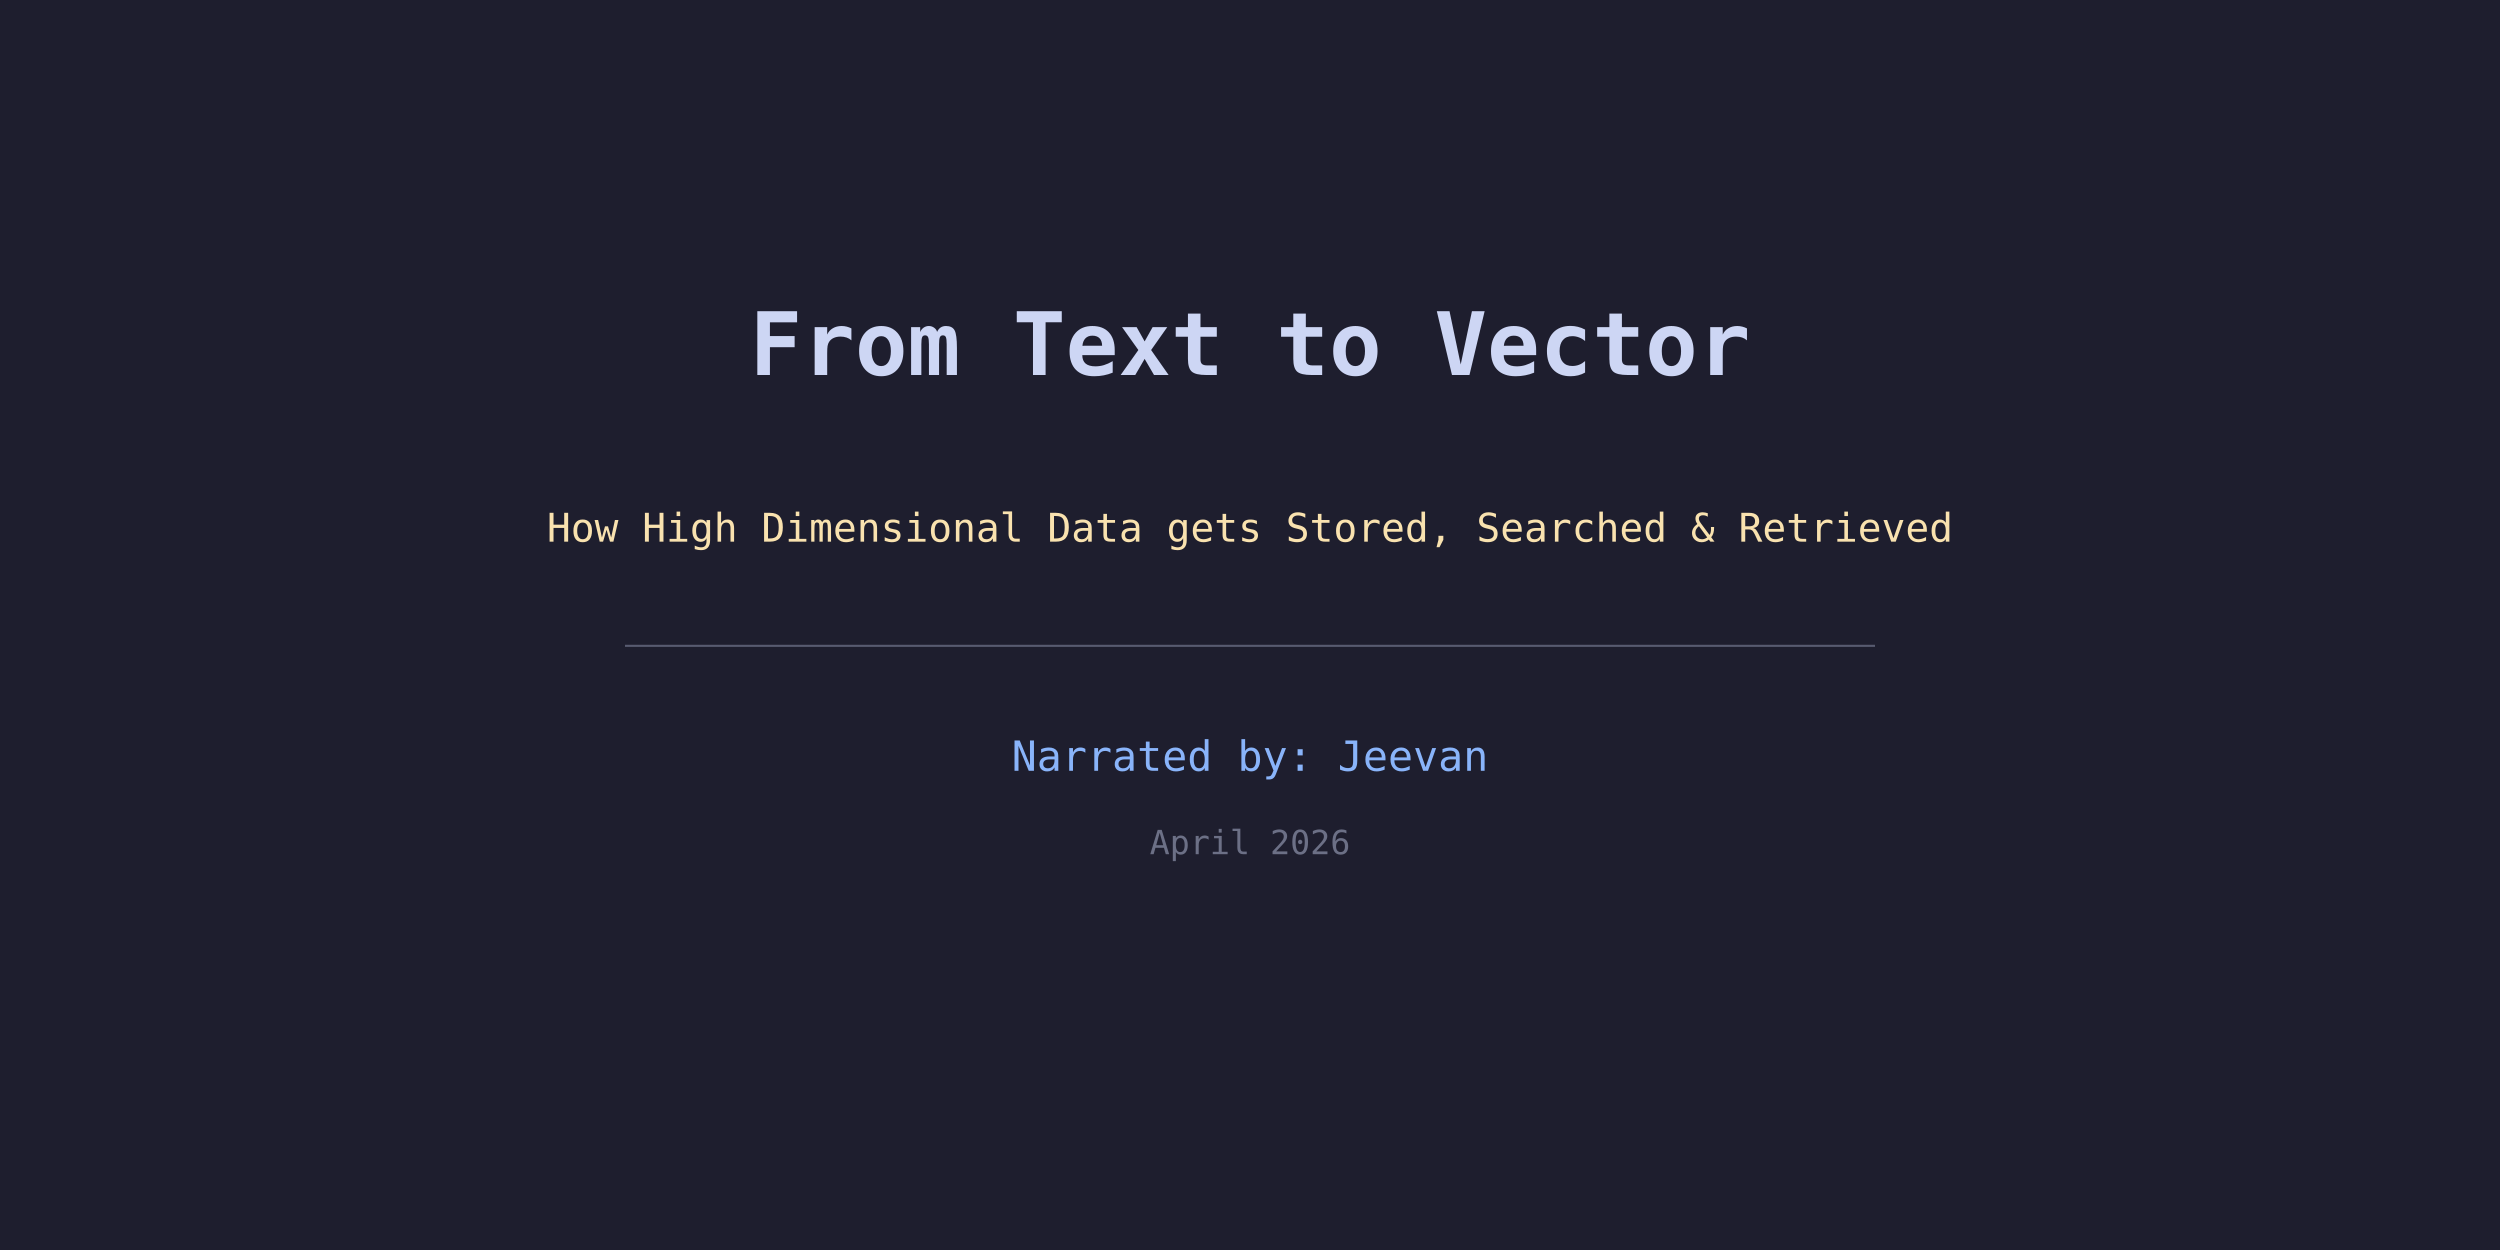
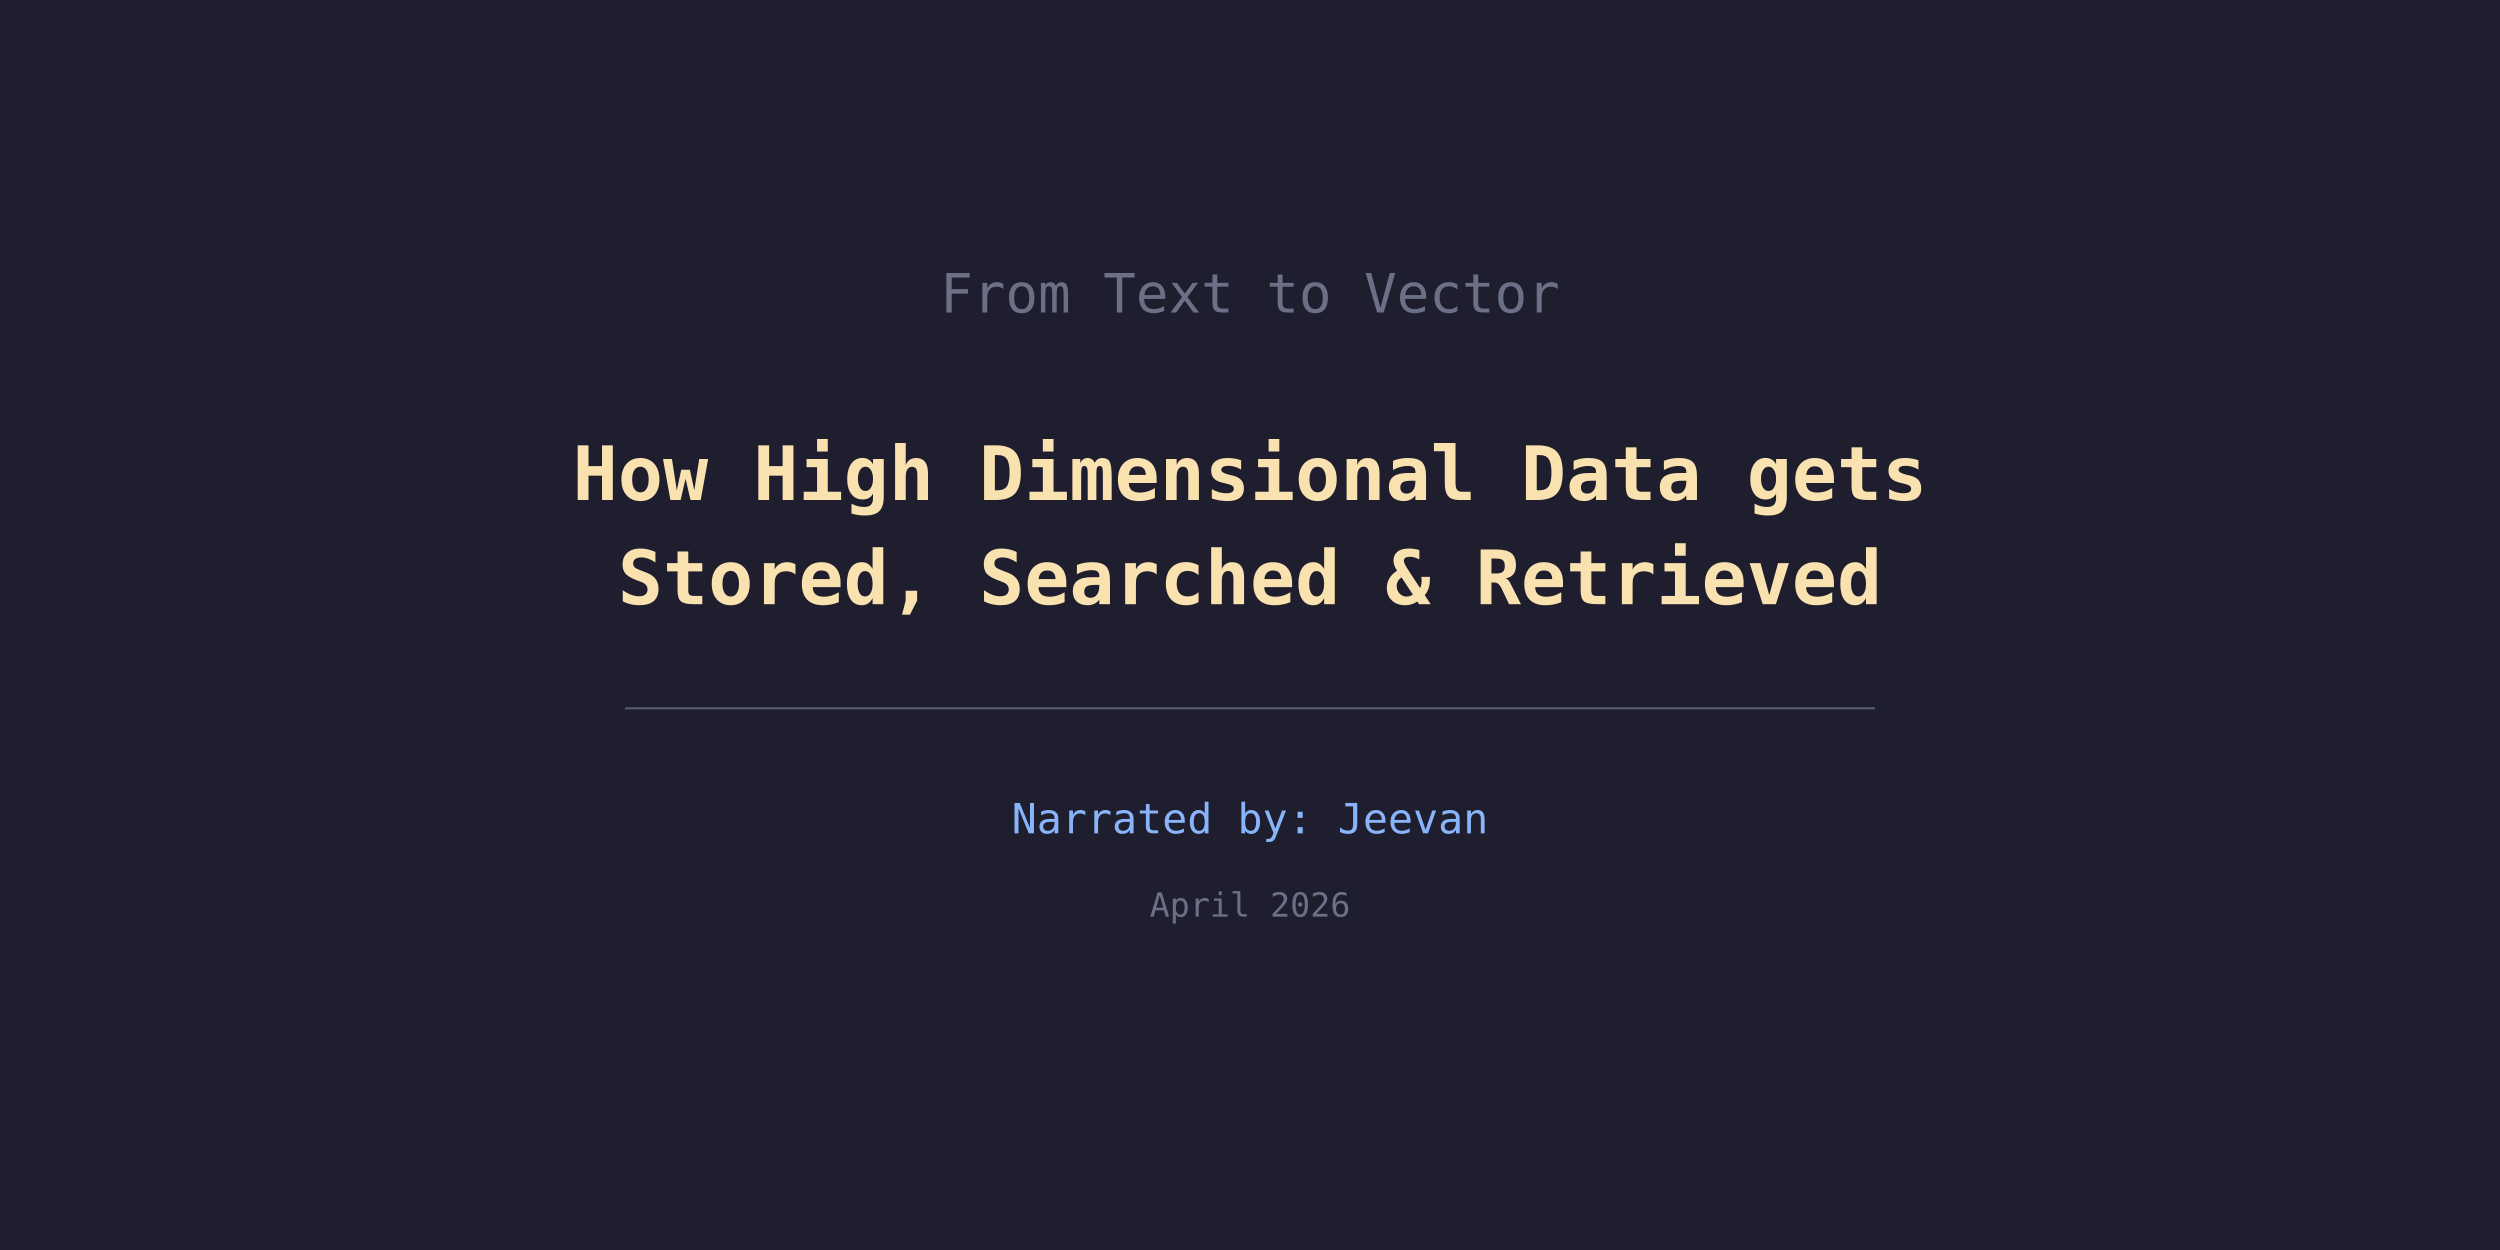
<svg xmlns="http://www.w3.org/2000/svg" viewBox="0 0 1200 600">
  <rect width="1200" height="600" fill="#1e1e2e" />
-   <text x="600" y="180" text-anchor="middle" font-family="monospace" font-size="42" font-weight="bold" fill="#cdd6f4">From Text to Vector</text>
-   <text x="600" y="260" text-anchor="middle" font-family="monospace" font-size="19" fill="#f9e2af">How High Dimensional Data gets Stored, Searched &amp; Retrieved</text>
-   <line x1="300" y1="310" x2="900" y2="310" stroke="#585b70" stroke-width="1" />
-   <text x="600" y="370" text-anchor="middle" font-family="monospace" font-size="20" fill="#89b4fa">Narrated by: Jeevan</text>
-   <text x="600" y="410" text-anchor="middle" font-family="monospace" font-size="16" fill="#6c7086">April 2026</text>
+   <text x="600" y="150" text-anchor="middle" font-family="monospace" font-size="26" fill="#6c7086">From Text to Vector</text>
+   <text x="600" y="240" text-anchor="middle" font-family="monospace" font-size="36" font-weight="bold" fill="#f9e2af">How High Dimensional Data gets</text>
+   <text x="600" y="290" text-anchor="middle" font-family="monospace" font-size="36" font-weight="bold" fill="#f9e2af">Stored, Searched &amp; Retrieved</text>
+   <line x1="300" y1="340" x2="900" y2="340" stroke="#585b70" stroke-width="1" />
+   <text x="600" y="400" text-anchor="middle" font-family="monospace" font-size="20" fill="#89b4fa">Narrated by: Jeevan</text>
+   <text x="600" y="440" text-anchor="middle" font-family="monospace" font-size="16" fill="#6c7086">April 2026</text>
</svg>
